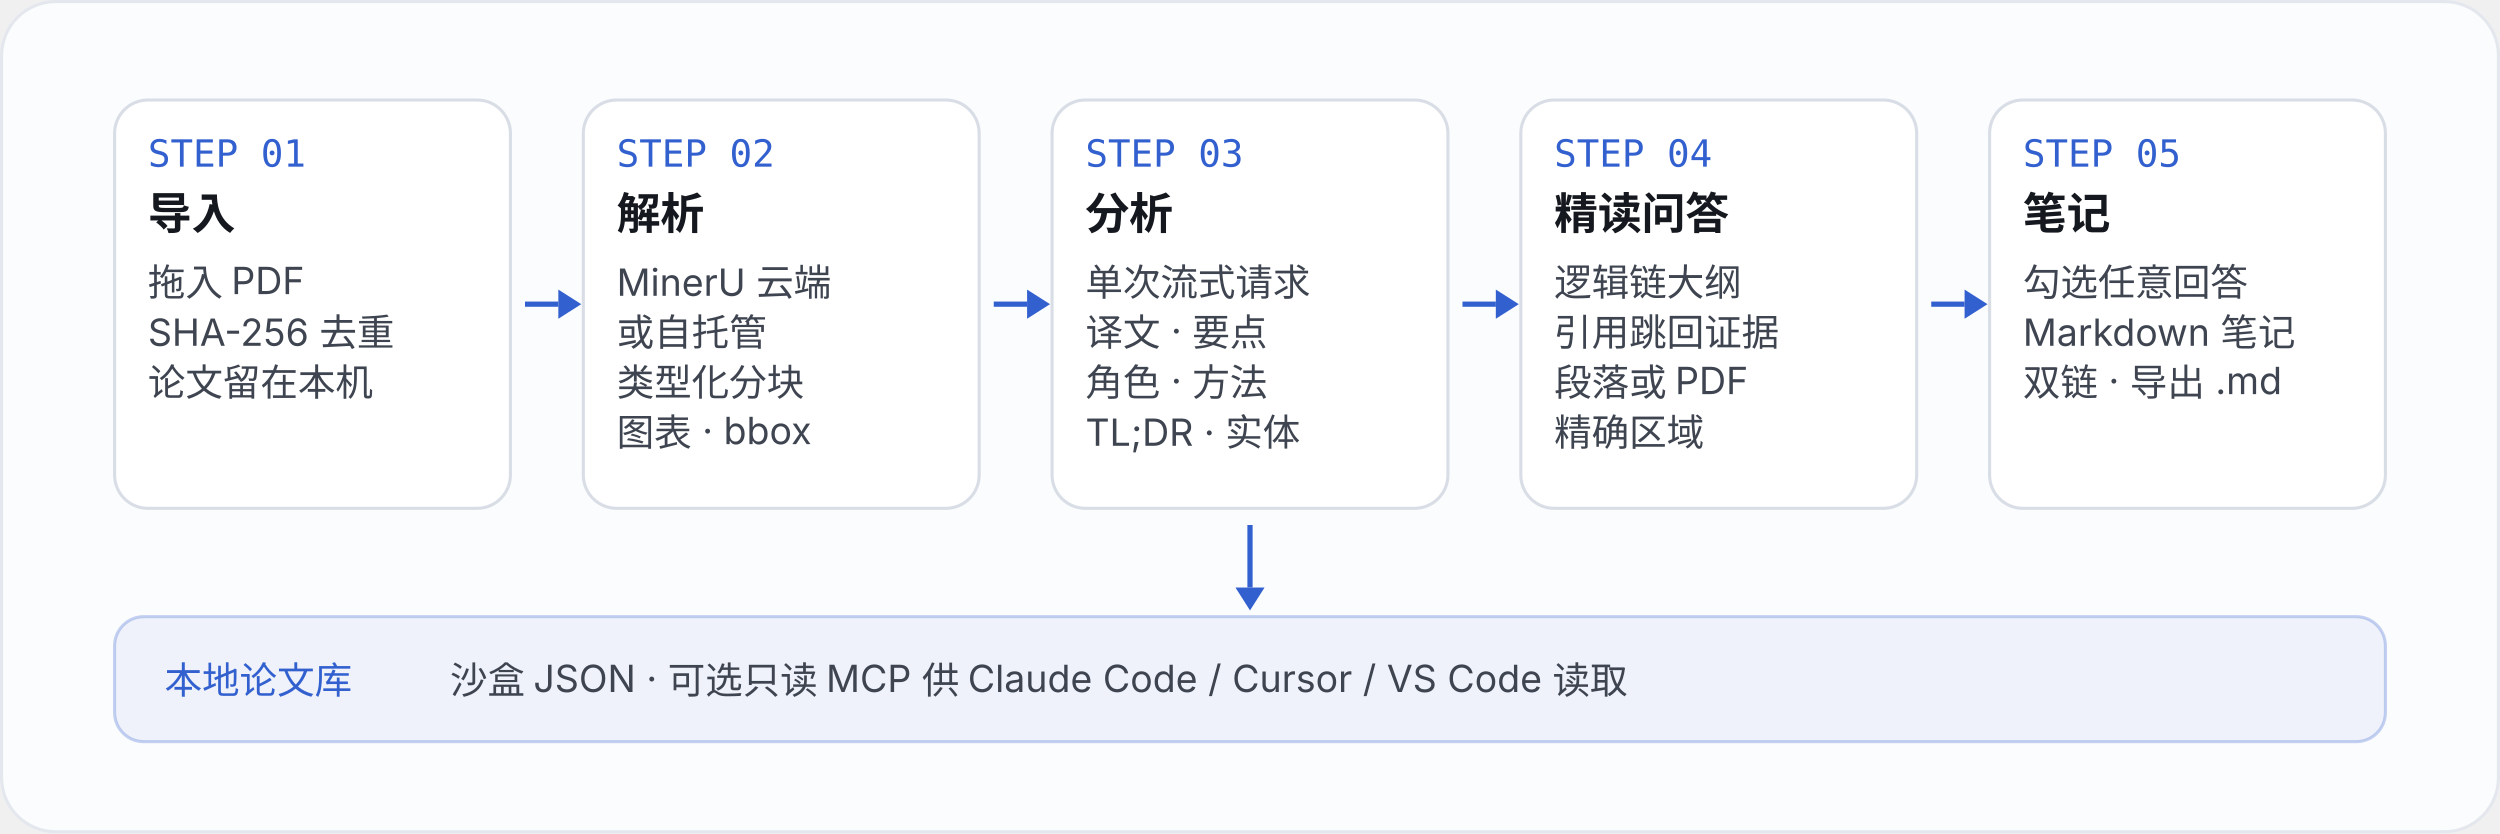
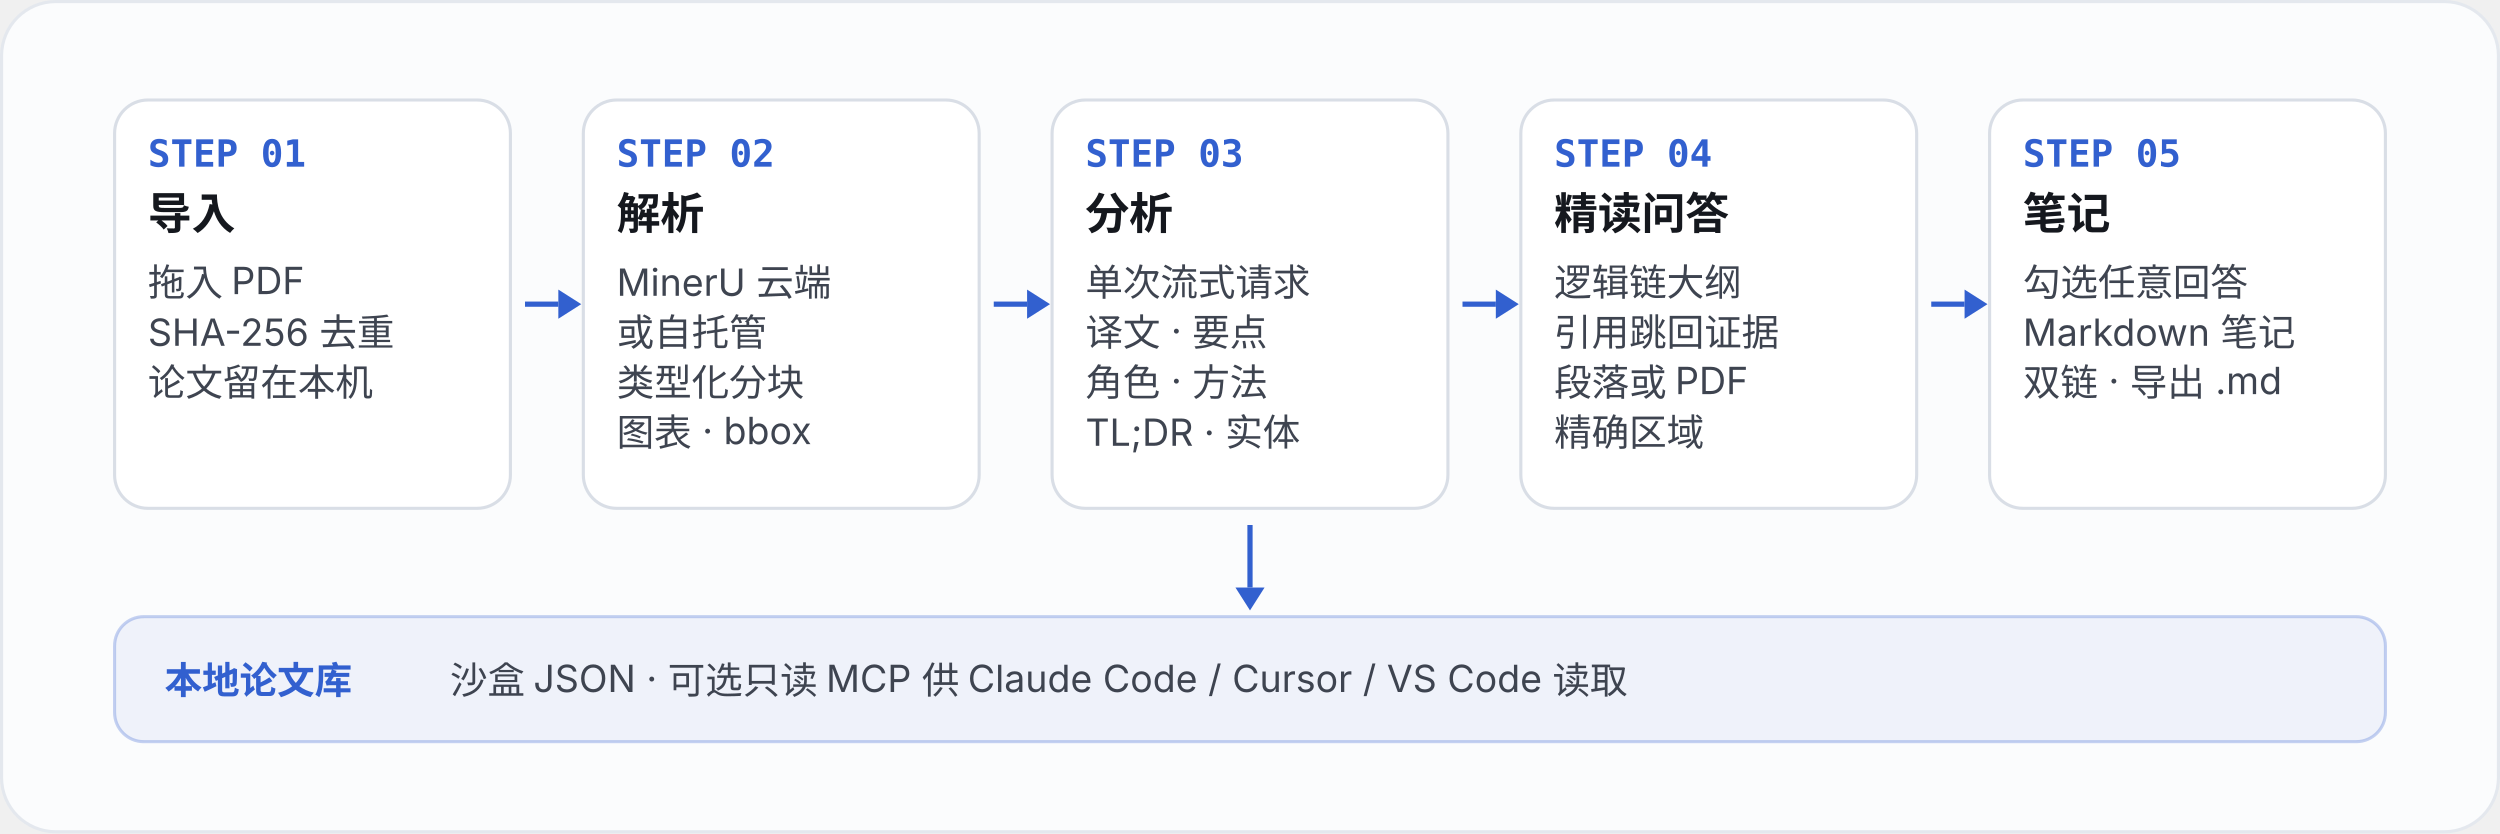
<svg xmlns="http://www.w3.org/2000/svg" width="1200" height="400" viewBox="0 0 1200 400" role="img" aria-labelledby="pipeline-title pipeline-desc">
  <rect x="0.75" y="0.75" width="1198.5" height="398.5" rx="26" fill="#FBFCFD" stroke="#E4E8EE" stroke-width="1.5" />
  <g id="stage-cards" font-family="-apple-system, BlinkMacSystemFont, 'Segoe UI', 'PingFang SC', sans-serif">
    <g transform="translate(55 48)">
      <rect width="190" height="196" rx="16" fill="#FFFFFF" stroke="#D9DEE6" stroke-width="1.5" />
-       <text x="16" y="32" font-family="ui-monospace, 'SFMono-Regular', 'Menlo', 'PingFang SC', monospace" font-size="18" fill="#3260CF">STEP 01</text>
+       <text x="16" y="32" font-family="ui-monospace, 'SFMono-Regular', 'Menlo', 'PingFang SC', monospace" font-size="18" font-weight="600" fill="#3260CF">STEP 01</text>
      <text x="16" y="62" font-size="21" font-weight="600" fill="#15181E">导入</text>
      <text x="16" y="94" font-size="18" fill="#3E4450">拖入 PDF</text>
      <text x="16" y="118" font-size="18" fill="#3E4450">SHA-256 去重</text>
      <text x="16" y="142" font-size="18" fill="#3E4450">论文留在本机</text>
    </g>
    <g transform="translate(280 48)">
      <rect width="190" height="196" rx="16" fill="#FFFFFF" stroke="#D9DEE6" stroke-width="1.5" />
-       <text x="16" y="32" font-family="ui-monospace, 'SFMono-Regular', 'Menlo', 'PingFang SC', monospace" font-size="18" fill="#3260CF">STEP 02</text>
+       <text x="16" y="32" font-family="ui-monospace, 'SFMono-Regular', 'Menlo', 'PingFang SC', monospace" font-size="18" font-weight="600" fill="#3260CF">STEP 02</text>
      <text x="16" y="62" font-size="21" font-weight="600" fill="#15181E">解析</text>
      <text x="16" y="94" font-size="18" fill="#3E4450">MinerU 云端</text>
      <text x="16" y="118" font-size="18" fill="#3E4450">或自托管</text>
      <text x="16" y="142" font-size="18" fill="#3E4450">类型化分块</text>
      <text x="16" y="166" font-size="18" fill="#3E4450">图表 · bbox</text>
    </g>
    <g transform="translate(505 48)">
      <rect width="190" height="196" rx="16" fill="#FFFFFF" stroke="#D9DEE6" stroke-width="1.5" />
-       <text x="16" y="32" font-family="ui-monospace, 'SFMono-Regular', 'Menlo', 'PingFang SC', monospace" font-size="18" fill="#3260CF">STEP 03</text>
+       <text x="16" y="32" font-family="ui-monospace, 'SFMono-Regular', 'Menlo', 'PingFang SC', monospace" font-size="18" font-weight="600" fill="#3260CF">STEP 03</text>
      <text x="16" y="62" font-size="21" font-weight="600" fill="#15181E">分析</text>
      <text x="16" y="94" font-size="18" fill="#3E4450">单次流式请求</text>
      <text x="16" y="118" font-size="18" fill="#3E4450">译文 · 要点</text>
      <text x="16" y="142" font-size="18" fill="#3E4450">角色 · 方法</text>
      <text x="16" y="166" font-size="18" fill="#3E4450">TL;DR · 实体</text>
    </g>
    <g transform="translate(730 48)">
      <rect width="190" height="196" rx="16" fill="#FFFFFF" stroke="#D9DEE6" stroke-width="1.5" />
-       <text x="16" y="32" font-family="ui-monospace, 'SFMono-Regular', 'Menlo', 'PingFang SC', monospace" font-size="18" fill="#3260CF">STEP 04</text>
+       <text x="16" y="32" font-family="ui-monospace, 'SFMono-Regular', 'Menlo', 'PingFang SC', monospace" font-size="18" font-weight="600" fill="#3260CF">STEP 04</text>
      <text x="16" y="62" font-size="21" font-weight="600" fill="#15181E">精读问答</text>
      <text x="16" y="94" font-size="18" fill="#3E4450">逻辑链大纲</text>
      <text x="16" y="118" font-size="18" fill="#3E4450">引用跳回证据</text>
      <text x="16" y="142" font-size="18" fill="#3E4450">段落或 PDF</text>
      <text x="16" y="166" font-size="18" fill="#3E4450">精确区域</text>
    </g>
    <g transform="translate(955 48)">
      <rect width="190" height="196" rx="16" fill="#FFFFFF" stroke="#D9DEE6" stroke-width="1.5" />
-       <text x="16" y="32" font-family="ui-monospace, 'SFMono-Regular', 'Menlo', 'PingFang SC', monospace" font-size="18" fill="#3260CF">STEP 05</text>
+       <text x="16" y="32" font-family="ui-monospace, 'SFMono-Regular', 'Menlo', 'PingFang SC', monospace" font-size="18" font-weight="600" fill="#3260CF">STEP 05</text>
      <text x="16" y="62" font-size="21" font-weight="600" fill="#15181E">笔记</text>
      <text x="16" y="94" font-size="18" fill="#3E4450">勾选任意回答</text>
      <text x="16" y="118" font-size="18" fill="#3E4450">Markdown 笔记</text>
      <text x="16" y="142" font-size="18" fill="#3E4450">双链 · 导出 .md</text>
    </g>
  </g>
  <g id="flow-arrows" stroke="#3260CF" stroke-width="2.5" fill="#3260CF">
    <line x1="252" y1="146" x2="268" y2="146" />
    <polygon points="268,139 279,146 268,153" stroke="none" />
    <line x1="477" y1="146" x2="493" y2="146" />
    <polygon points="493,139 504,146 493,153" stroke="none" />
    <line x1="702" y1="146" x2="718" y2="146" />
    <polygon points="718,139 729,146 718,153" stroke="none" />
    <line x1="927" y1="146" x2="943" y2="146" />
    <polygon points="943,139 954,146 943,153" stroke="none" />
  </g>
  <g id="library-band">
    <line x1="600" y1="252" x2="600" y2="282" stroke="#3260CF" stroke-width="2.5" />
    <polygon points="593,282 607,282 600,293" fill="#3260CF" />
    <rect x="55" y="296" width="1090" height="60" rx="14" fill="#3260CF" fill-opacity="0.06" stroke="#3260CF" stroke-opacity="0.28" stroke-width="1.5" />
    <g font-family="-apple-system, BlinkMacSystemFont, 'Segoe UI', 'PingFang SC', sans-serif" font-size="18">
-       <text x="79" y="333" font-family="ui-monospace, 'SFMono-Regular', 'Menlo', 'PingFang SC', monospace" fill="#3260CF">本地论文库</text>
+       <text x="79" y="333" font-family="ui-monospace, 'SFMono-Regular', 'Menlo', 'PingFang SC', monospace" font-size="18" font-weight="600" fill="#3260CF">本地论文库</text>
      <text x="216" y="333" fill="#3E4450">沙盒 JSON · 可选只读 MCP 供 Claude Code / Cursor / VS Code 读取</text>
    </g>
  </g>
</svg>
